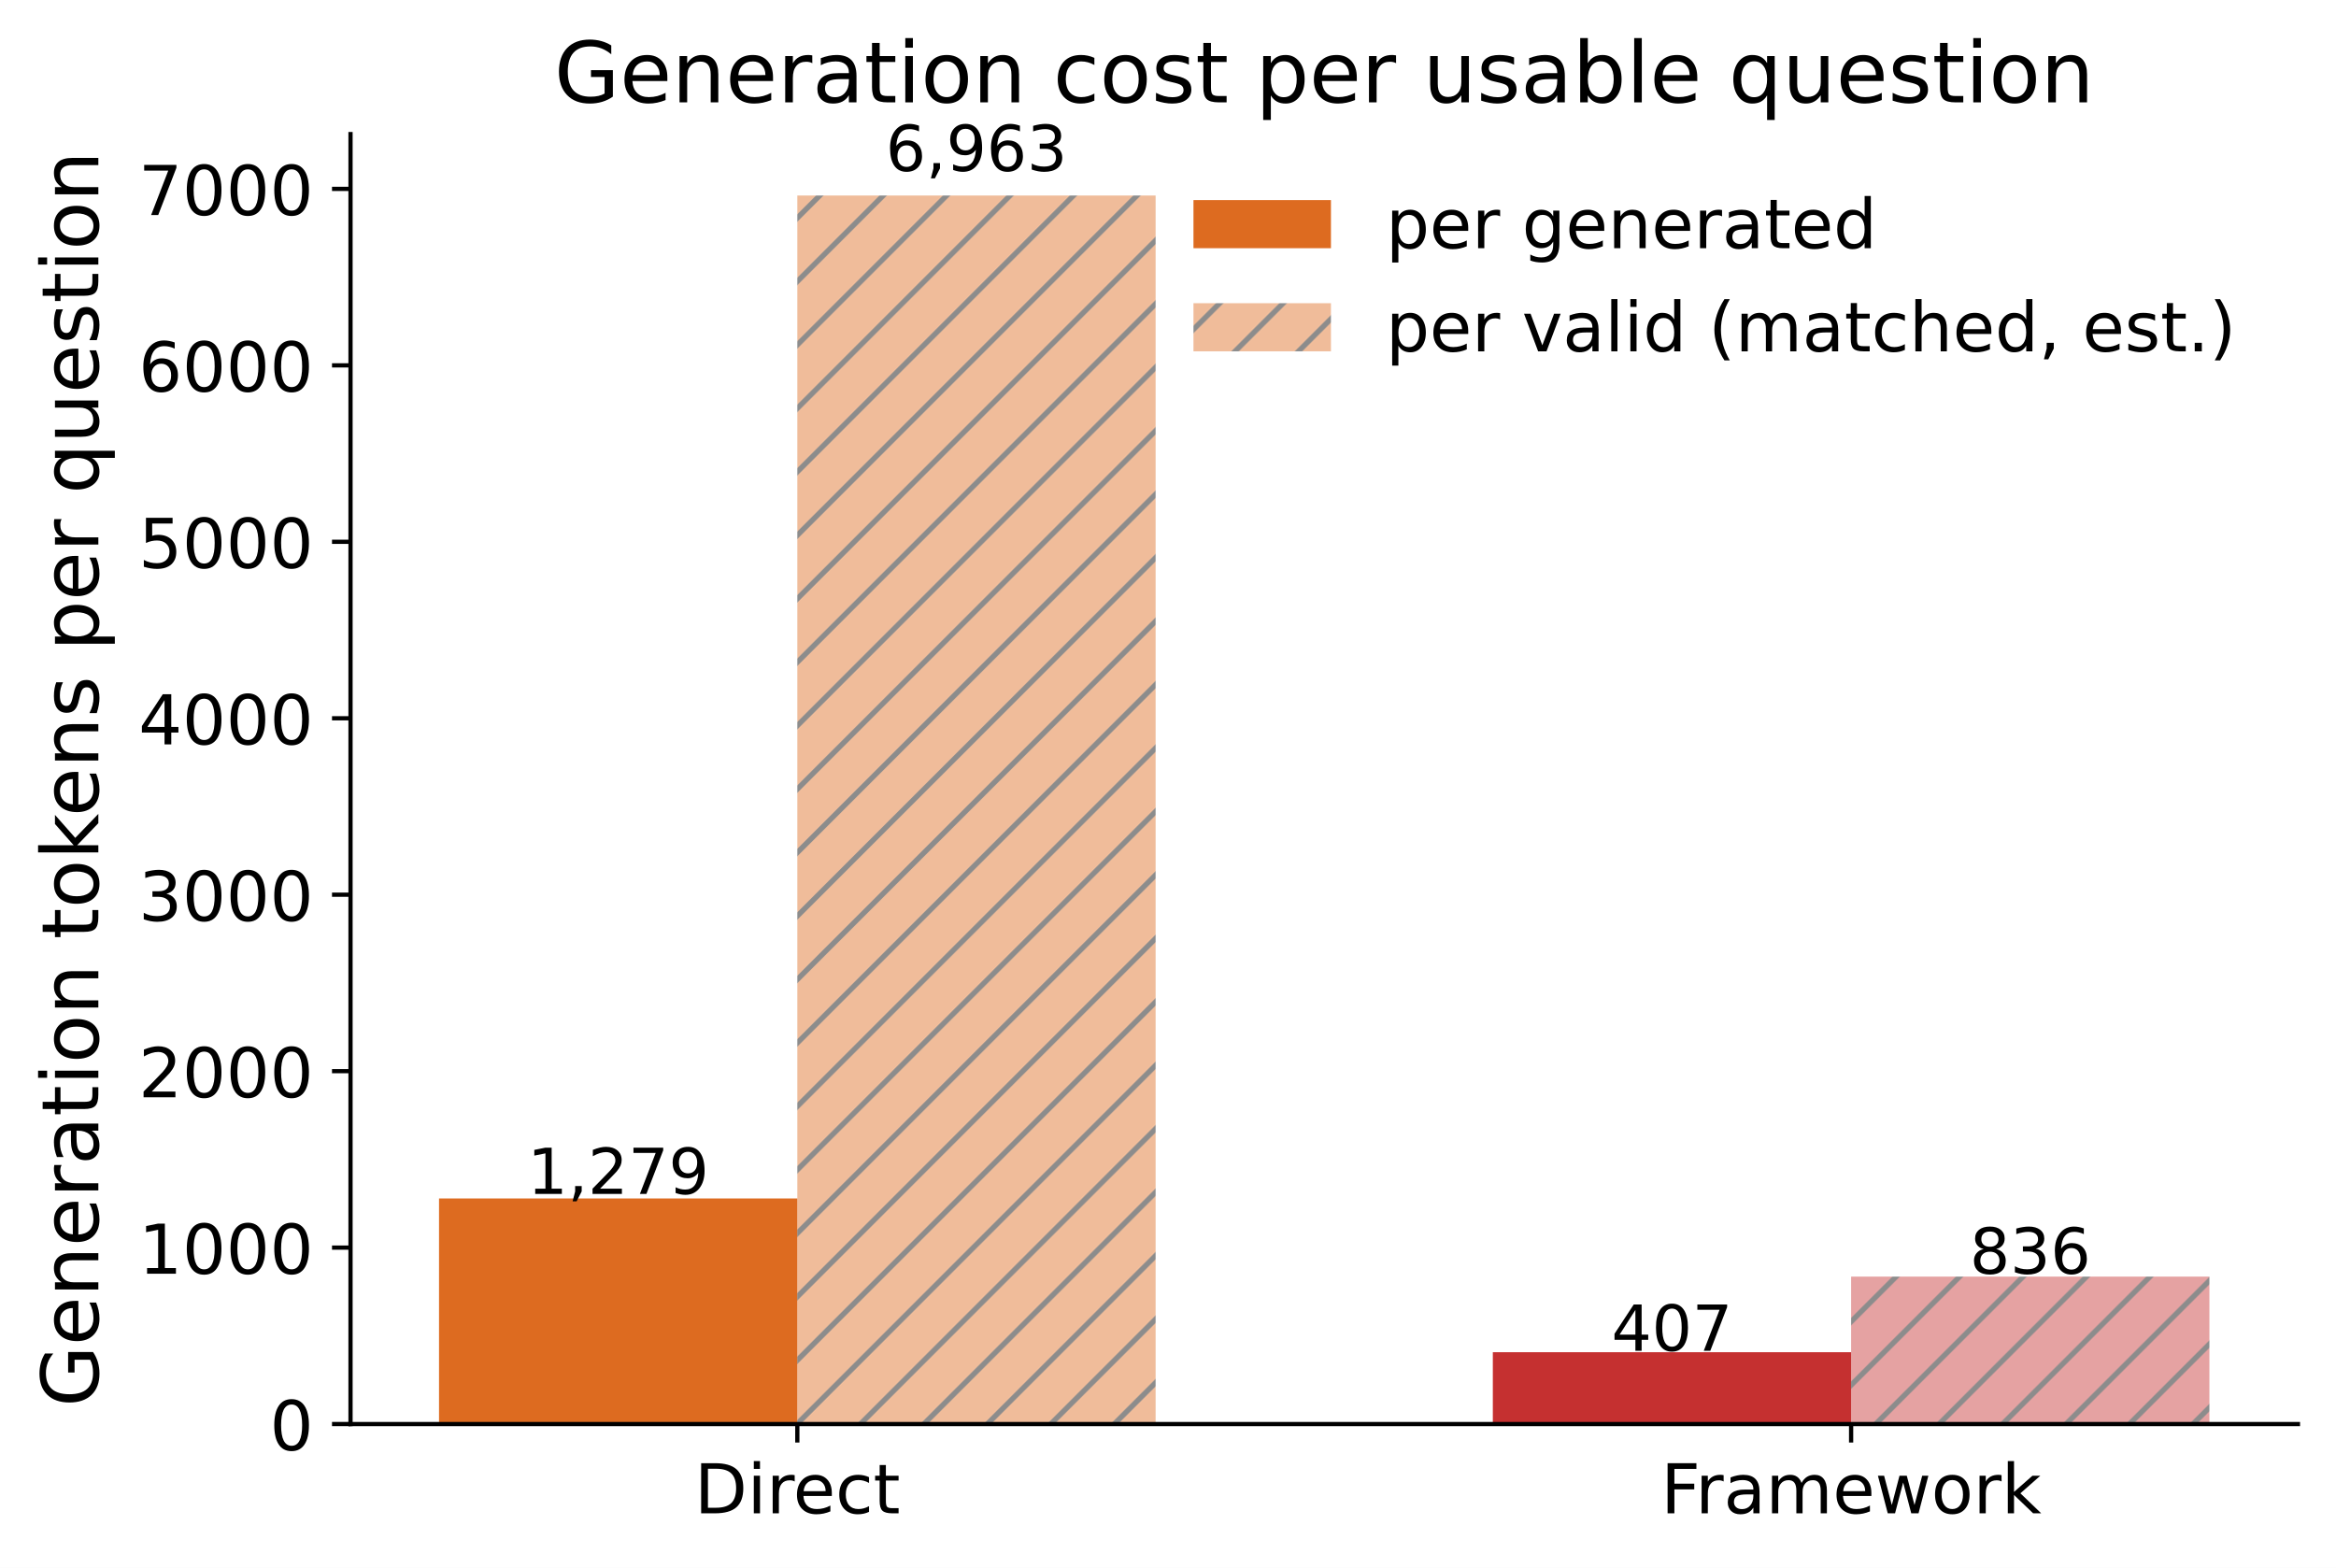
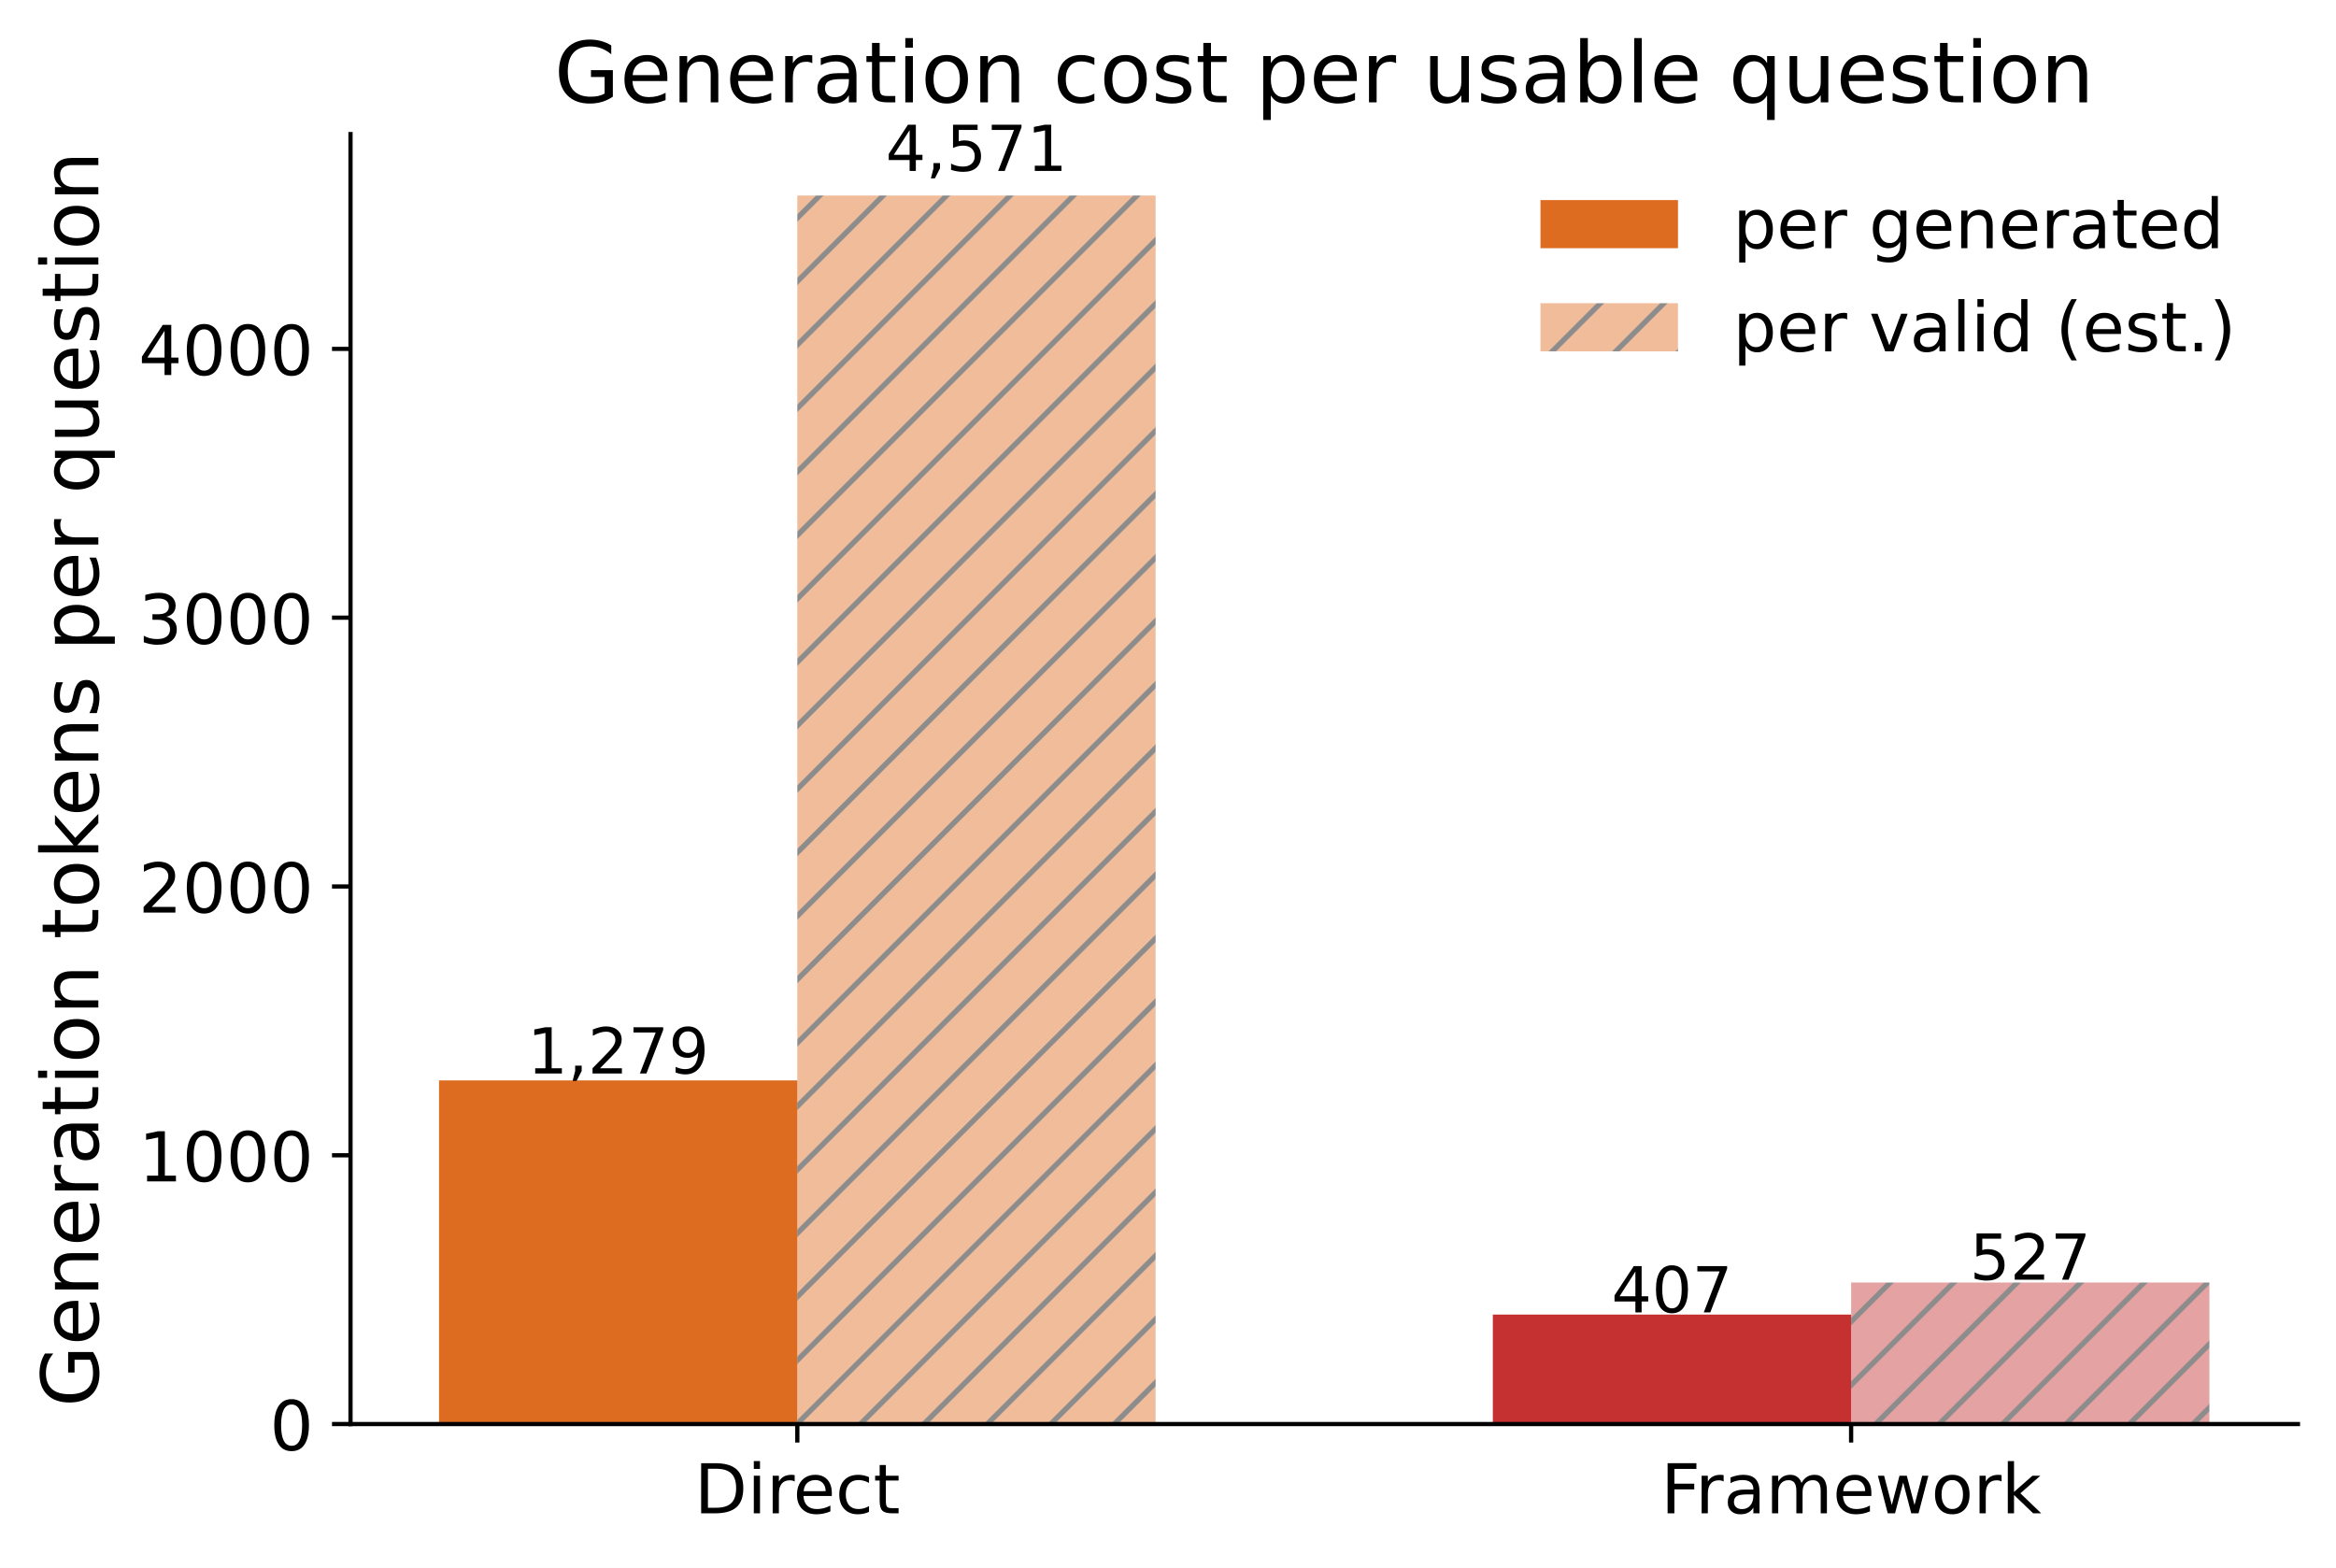
<svg xmlns="http://www.w3.org/2000/svg" xmlns:xlink="http://www.w3.org/1999/xlink" width="441.766pt" height="296.495pt" viewBox="0 0 441.766 296.495" version="1.1">
  <defs>
    <style type="text/css">*{stroke-linejoin: round; stroke-linecap: butt}</style>
  </defs>
  <g id="figure_1">
    <g id="patch_1">
      <path d="M 0 296.495  L 441.766 296.495  L 441.766 0  L 0 0  z " style="fill: #ffffff" />
    </g>
    <g id="axes_1">
      <g id="patch_2">
        <path d="M 66.286 269.293  L 434.566 269.293  L 434.566 25.358  L 66.286 25.358  z " style="fill: #ffffff" />
      </g>
      <g id="patch_3">
-         <path d="M 83.026 269.293  L 150.783 269.293  L 150.783 226.629  L 83.026 226.629  z " clip-path="url(#p434c32484c)" style="fill: #dd6b20" />
+         <path d="M 83.026 269.293  L 150.783 269.293  L 150.783 204.302  L 83.026 204.302  z " clip-path="url(#p6a1f6c76fd)" style="fill: #dd6b20" />
      </g>
      <g id="patch_4">
-         <path d="M 150.783 269.293  L 218.54 269.293  L 218.54 36.974  L 150.783 36.974  z " clip-path="url(#p434c32484c)" style="fill: url(#hf1a00076bc); opacity: 0.45" />
+         <path d="M 150.783 269.293  L 218.54 269.293  L 218.54 36.974  L 150.783 36.974  z " clip-path="url(#p6a1f6c76fd)" style="fill: url(#h94c6f8ae5e); opacity: 0.45" />
      </g>
      <g id="patch_5">
-         <path d="M 282.312 269.293  L 350.069 269.293  L 350.069 255.701  L 282.312 255.701  z " clip-path="url(#p434c32484c)" style="fill: #c53030" />
+         <path d="M 282.312 269.293  L 350.069 269.293  L 350.069 248.588  L 282.312 248.588  z " clip-path="url(#p6a1f6c76fd)" style="fill: #c53030" />
      </g>
      <g id="patch_6">
-         <path d="M 350.069 269.293  L 417.826 269.293  L 417.826 241.411  L 350.069 241.411  z " clip-path="url(#p434c32484c)" style="fill: url(#h80ba02918c); opacity: 0.45" />
+         <path d="M 350.069 269.293  L 417.826 269.293  L 417.826 242.529  L 350.069 242.529  z " clip-path="url(#p6a1f6c76fd)" style="fill: url(#hdc4b18d112); opacity: 0.45" />
      </g>
      <g id="matplotlib.axis_1">
        <g id="xtick_1">
          <g id="line2d_1">
            <defs>
-               <path id="mebb1ca154a" d="M 0 0  L 0 3.5  " style="stroke: #000000; stroke-width: 0.8" />
-             </defs>
-             <g>
-               <use xlink:href="#mebb1ca154a" x="150.783" y="269.293" style="stroke: #000000; stroke-width: 0.8" />
+               <path id="m4ddd1a33d3" d="M 0 0  L 0 3.5  " style="stroke: #000000; stroke-width: 0.8" />
+             </defs>
+             <g>
+               <use xlink:href="#m4ddd1a33d3" x="150.783" y="269.293" style="stroke: #000000; stroke-width: 0.8" />
            </g>
          </g>
          <g id="text_1">
            <g transform="translate(131.3219 286.1715) scale(0.13 -0.13)">
              <defs>
                <path id="DejaVuSans-27" d="M 1259 4147  L 1259 519  L 2022 519  Q 2988 519 3436 956  Q 3884 1394 3884 2338  Q 3884 3275 3436 3711  Q 2988 4147 2022 4147  L 1259 4147  z M 628 4666  L 1925 4666  Q 3281 4666 3915 4102  Q 4550 3538 4550 2338  Q 4550 1131 3912 565  Q 3275 0 1925 0  L 628 0  L 628 4666  z " transform="scale(0.015625)" />
                <path id="DejaVuSans-4c" d="M 603 3500  L 1178 3500  L 1178 0  L 603 0  L 603 3500  z M 603 4863  L 1178 4863  L 1178 4134  L 603 4134  L 603 4863  z " transform="scale(0.015625)" />
                <path id="DejaVuSans-55" d="M 2631 2963  Q 2534 3019 2420 3045  Q 2306 3072 2169 3072  Q 1681 3072 1420 2755  Q 1159 2438 1159 1844  L 1159 0  L 581 0  L 581 3500  L 1159 3500  L 1159 2956  Q 1341 3275 1631 3429  Q 1922 3584 2338 3584  Q 2397 3584 2469 3576  Q 2541 3569 2628 3553  L 2631 2963  z " transform="scale(0.015625)" />
                <path id="DejaVuSans-48" d="M 3597 1894  L 3597 1613  L 953 1613  Q 991 1019 1311 708  Q 1631 397 2203 397  Q 2534 397 2845 478  Q 3156 559 3463 722  L 3463 178  Q 3153 47 2828 -22  Q 2503 -91 2169 -91  Q 1331 -91 842 396  Q 353 884 353 1716  Q 353 2575 817 3079  Q 1281 3584 2069 3584  Q 2775 3584 3186 3129  Q 3597 2675 3597 1894  z M 3022 2063  Q 3016 2534 2758 2815  Q 2500 3097 2075 3097  Q 1594 3097 1305 2825  Q 1016 2553 972 2059  L 3022 2063  z " transform="scale(0.015625)" />
                <path id="DejaVuSans-46" d="M 3122 3366  L 3122 2828  Q 2878 2963 2633 3030  Q 2388 3097 2138 3097  Q 1578 3097 1268 2742  Q 959 2388 959 1747  Q 959 1106 1268 751  Q 1578 397 2138 397  Q 2388 397 2633 464  Q 2878 531 3122 666  L 3122 134  Q 2881 22 2623 -34  Q 2366 -91 2075 -91  Q 1284 -91 818 406  Q 353 903 353 1747  Q 353 2603 823 3093  Q 1294 3584 2113 3584  Q 2378 3584 2631 3529  Q 2884 3475 3122 3366  z " transform="scale(0.015625)" />
                <path id="DejaVuSans-57" d="M 1172 4494  L 1172 3500  L 2356 3500  L 2356 3053  L 1172 3053  L 1172 1153  Q 1172 725 1289 603  Q 1406 481 1766 481  L 2356 481  L 2356 0  L 1766 0  Q 1100 0 847 248  Q 594 497 594 1153  L 594 3053  L 172 3053  L 172 3500  L 594 3500  L 594 4494  L 1172 4494  z " transform="scale(0.015625)" />
              </defs>
              <use xlink:href="#DejaVuSans-27" />
              <use xlink:href="#DejaVuSans-4c" transform="translate(77 0)" />
              <use xlink:href="#DejaVuSans-55" transform="translate(104.7812 0)" />
              <use xlink:href="#DejaVuSans-48" transform="translate(143.6875 0)" />
              <use xlink:href="#DejaVuSans-46" transform="translate(205.2188 0)" />
              <use xlink:href="#DejaVuSans-57" transform="translate(260.2031 0)" />
            </g>
          </g>
        </g>
        <g id="xtick_2">
          <g id="line2d_2">
            <g>
-               <use xlink:href="#mebb1ca154a" x="350.069" y="269.293" style="stroke: #000000; stroke-width: 0.8" />
+               <use xlink:href="#m4ddd1a33d3" x="350.069" y="269.293" style="stroke: #000000; stroke-width: 0.8" />
            </g>
          </g>
          <g id="text_2">
            <g transform="translate(314.0885 286.1715) scale(0.13 -0.13)">
              <defs>
                <path id="DejaVuSans-29" d="M 628 4666  L 3309 4666  L 3309 4134  L 1259 4134  L 1259 2759  L 3109 2759  L 3109 2228  L 1259 2228  L 1259 0  L 628 0  L 628 4666  z " transform="scale(0.015625)" />
                <path id="DejaVuSans-44" d="M 2194 1759  Q 1497 1759 1228 1600  Q 959 1441 959 1056  Q 959 750 1161 570  Q 1363 391 1709 391  Q 2188 391 2477 730  Q 2766 1069 2766 1631  L 2766 1759  L 2194 1759  z M 3341 1997  L 3341 0  L 2766 0  L 2766 531  Q 2569 213 2275 61  Q 1981 -91 1556 -91  Q 1019 -91 701 211  Q 384 513 384 1019  Q 384 1609 779 1909  Q 1175 2209 1959 2209  L 2766 2209  L 2766 2266  Q 2766 2663 2505 2880  Q 2244 3097 1772 3097  Q 1472 3097 1187 3025  Q 903 2953 641 2809  L 641 3341  Q 956 3463 1253 3523  Q 1550 3584 1831 3584  Q 2591 3584 2966 3190  Q 3341 2797 3341 1997  z " transform="scale(0.015625)" />
                <path id="DejaVuSans-50" d="M 3328 2828  Q 3544 3216 3844 3400  Q 4144 3584 4550 3584  Q 5097 3584 5394 3201  Q 5691 2819 5691 2113  L 5691 0  L 5113 0  L 5113 2094  Q 5113 2597 4934 2840  Q 4756 3084 4391 3084  Q 3944 3084 3684 2787  Q 3425 2491 3425 1978  L 3425 0  L 2847 0  L 2847 2094  Q 2847 2600 2669 2842  Q 2491 3084 2119 3084  Q 1678 3084 1418 2786  Q 1159 2488 1159 1978  L 1159 0  L 581 0  L 581 3500  L 1159 3500  L 1159 2956  Q 1356 3278 1631 3431  Q 1906 3584 2284 3584  Q 2666 3584 2933 3390  Q 3200 3197 3328 2828  z " transform="scale(0.015625)" />
                <path id="DejaVuSans-5a" d="M 269 3500  L 844 3500  L 1563 769  L 2278 3500  L 2956 3500  L 3675 769  L 4391 3500  L 4966 3500  L 4050 0  L 3372 0  L 2619 2869  L 1863 0  L 1184 0  L 269 3500  z " transform="scale(0.015625)" />
                <path id="DejaVuSans-52" d="M 1959 3097  Q 1497 3097 1228 2736  Q 959 2375 959 1747  Q 959 1119 1226 758  Q 1494 397 1959 397  Q 2419 397 2687 759  Q 2956 1122 2956 1747  Q 2956 2369 2687 2733  Q 2419 3097 1959 3097  z M 1959 3584  Q 2709 3584 3137 3096  Q 3566 2609 3566 1747  Q 3566 888 3137 398  Q 2709 -91 1959 -91  Q 1206 -91 779 398  Q 353 888 353 1747  Q 353 2609 779 3096  Q 1206 3584 1959 3584  z " transform="scale(0.015625)" />
                <path id="DejaVuSans-4e" d="M 581 4863  L 1159 4863  L 1159 1991  L 2875 3500  L 3609 3500  L 1753 1863  L 3688 0  L 2938 0  L 1159 1709  L 1159 0  L 581 0  L 581 4863  z " transform="scale(0.015625)" />
              </defs>
              <use xlink:href="#DejaVuSans-29" />
              <use xlink:href="#DejaVuSans-55" transform="translate(50.23438 0)" />
              <use xlink:href="#DejaVuSans-44" transform="translate(91.34375 0)" />
              <use xlink:href="#DejaVuSans-50" transform="translate(152.625 0)" />
              <use xlink:href="#DejaVuSans-48" transform="translate(250.0312 0)" />
              <use xlink:href="#DejaVuSans-5a" transform="translate(311.5625 0)" />
              <use xlink:href="#DejaVuSans-52" transform="translate(393.3438 0)" />
              <use xlink:href="#DejaVuSans-55" transform="translate(454.5312 0)" />
              <use xlink:href="#DejaVuSans-4e" transform="translate(495.6406 0)" />
            </g>
          </g>
        </g>
      </g>
      <g id="matplotlib.axis_2">
        <g id="ytick_1">
          <g id="line2d_3">
            <defs>
-               <path id="mf2423c61c3" d="M 0 0  L -3.5 0  " style="stroke: #000000; stroke-width: 0.8" />
-             </defs>
-             <g>
-               <use xlink:href="#mf2423c61c3" x="66.286" y="269.293" style="stroke: #000000; stroke-width: 0.8" />
+               <path id="meba4655369" d="M 0 0  L -3.5 0  " style="stroke: #000000; stroke-width: 0.8" />
+             </defs>
+             <g>
+               <use xlink:href="#meba4655369" x="66.286" y="269.293" style="stroke: #000000; stroke-width: 0.8" />
            </g>
          </g>
          <g id="text_3">
            <g transform="translate(51.01492 274.232) scale(0.13 -0.13)">
              <defs>
                <path id="DejaVuSans-13" d="M 2034 4250  Q 1547 4250 1301 3770  Q 1056 3291 1056 2328  Q 1056 1369 1301 889  Q 1547 409 2034 409  Q 2525 409 2770 889  Q 3016 1369 3016 2328  Q 3016 3291 2770 3770  Q 2525 4250 2034 4250  z M 2034 4750  Q 2819 4750 3233 4129  Q 3647 3509 3647 2328  Q 3647 1150 3233 529  Q 2819 -91 2034 -91  Q 1250 -91 836 529  Q 422 1150 422 2328  Q 422 3509 836 4129  Q 1250 4750 2034 4750  z " transform="scale(0.015625)" />
              </defs>
              <use xlink:href="#DejaVuSans-13" />
            </g>
          </g>
        </g>
        <g id="ytick_2">
          <g id="line2d_4">
            <g>
-               <use xlink:href="#mf2423c61c3" x="66.286" y="235.926" style="stroke: #000000; stroke-width: 0.8" />
+               <use xlink:href="#meba4655369" x="66.286" y="218.464" style="stroke: #000000; stroke-width: 0.8" />
            </g>
          </g>
          <g id="text_4">
-             <g transform="translate(26.20117 240.8648) scale(0.13 -0.13)">
+             <g transform="translate(26.20117 223.4029) scale(0.13 -0.13)">
              <defs>
                <path id="DejaVuSans-14" d="M 794 531  L 1825 531  L 1825 4091  L 703 3866  L 703 4441  L 1819 4666  L 2450 4666  L 2450 531  L 3481 531  L 3481 0  L 794 0  L 794 531  z " transform="scale(0.015625)" />
              </defs>
              <use xlink:href="#DejaVuSans-14" />
              <use xlink:href="#DejaVuSans-13" transform="translate(63.625 0)" />
              <use xlink:href="#DejaVuSans-13" transform="translate(127.25 0)" />
              <use xlink:href="#DejaVuSans-13" transform="translate(190.875 0)" />
            </g>
          </g>
        </g>
        <g id="ytick_3">
          <g id="line2d_5">
            <g>
-               <use xlink:href="#mf2423c61c3" x="66.286" y="202.559" style="stroke: #000000; stroke-width: 0.8" />
+               <use xlink:href="#meba4655369" x="66.286" y="167.635" style="stroke: #000000; stroke-width: 0.8" />
            </g>
          </g>
          <g id="text_5">
-             <g transform="translate(26.20117 207.4976) scale(0.13 -0.13)">
+             <g transform="translate(26.20117 172.5737) scale(0.13 -0.13)">
              <defs>
                <path id="DejaVuSans-15" d="M 1228 531  L 3431 531  L 3431 0  L 469 0  L 469 531  Q 828 903 1448 1529  Q 2069 2156 2228 2338  Q 2531 2678 2651 2914  Q 2772 3150 2772 3378  Q 2772 3750 2511 3984  Q 2250 4219 1831 4219  Q 1534 4219 1204 4116  Q 875 4013 500 3803  L 500 4441  Q 881 4594 1212 4672  Q 1544 4750 1819 4750  Q 2544 4750 2975 4387  Q 3406 4025 3406 3419  Q 3406 3131 3298 2873  Q 3191 2616 2906 2266  Q 2828 2175 2409 1742  Q 1991 1309 1228 531  z " transform="scale(0.015625)" />
              </defs>
              <use xlink:href="#DejaVuSans-15" />
              <use xlink:href="#DejaVuSans-13" transform="translate(63.625 0)" />
              <use xlink:href="#DejaVuSans-13" transform="translate(127.25 0)" />
              <use xlink:href="#DejaVuSans-13" transform="translate(190.875 0)" />
            </g>
          </g>
        </g>
        <g id="ytick_4">
          <g id="line2d_6">
            <g>
-               <use xlink:href="#mf2423c61c3" x="66.286" y="169.192" style="stroke: #000000; stroke-width: 0.8" />
+               <use xlink:href="#meba4655369" x="66.286" y="116.806" style="stroke: #000000; stroke-width: 0.8" />
            </g>
          </g>
          <g id="text_6">
-             <g transform="translate(26.20117 174.1303) scale(0.13 -0.13)">
+             <g transform="translate(26.20117 121.7446) scale(0.13 -0.13)">
              <defs>
                <path id="DejaVuSans-16" d="M 2597 2516  Q 3050 2419 3304 2112  Q 3559 1806 3559 1356  Q 3559 666 3084 287  Q 2609 -91 1734 -91  Q 1441 -91 1130 -33  Q 819 25 488 141  L 488 750  Q 750 597 1062 519  Q 1375 441 1716 441  Q 2309 441 2620 675  Q 2931 909 2931 1356  Q 2931 1769 2642 2001  Q 2353 2234 1838 2234  L 1294 2234  L 1294 2753  L 1863 2753  Q 2328 2753 2575 2939  Q 2822 3125 2822 3475  Q 2822 3834 2567 4026  Q 2313 4219 1838 4219  Q 1578 4219 1281 4162  Q 984 4106 628 3988  L 628 4550  Q 988 4650 1302 4700  Q 1616 4750 1894 4750  Q 2613 4750 3031 4423  Q 3450 4097 3450 3541  Q 3450 3153 3228 2886  Q 3006 2619 2597 2516  z " transform="scale(0.015625)" />
              </defs>
              <use xlink:href="#DejaVuSans-16" />
              <use xlink:href="#DejaVuSans-13" transform="translate(63.625 0)" />
              <use xlink:href="#DejaVuSans-13" transform="translate(127.25 0)" />
              <use xlink:href="#DejaVuSans-13" transform="translate(190.875 0)" />
            </g>
          </g>
        </g>
        <g id="ytick_5">
          <g id="line2d_7">
            <g>
-               <use xlink:href="#mf2423c61c3" x="66.286" y="135.825" style="stroke: #000000; stroke-width: 0.8" />
+               <use xlink:href="#meba4655369" x="66.286" y="65.977" style="stroke: #000000; stroke-width: 0.8" />
            </g>
          </g>
          <g id="text_7">
-             <g transform="translate(26.20117 140.7631) scale(0.13 -0.13)">
+             <g transform="translate(26.20117 70.9155) scale(0.13 -0.13)">
              <defs>
                <path id="DejaVuSans-17" d="M 2419 4116  L 825 1625  L 2419 1625  L 2419 4116  z M 2253 4666  L 3047 4666  L 3047 1625  L 3713 1625  L 3713 1100  L 3047 1100  L 3047 0  L 2419 0  L 2419 1100  L 313 1100  L 313 1709  L 2253 4666  z " transform="scale(0.015625)" />
              </defs>
              <use xlink:href="#DejaVuSans-17" />
              <use xlink:href="#DejaVuSans-13" transform="translate(63.625 0)" />
              <use xlink:href="#DejaVuSans-13" transform="translate(127.25 0)" />
              <use xlink:href="#DejaVuSans-13" transform="translate(190.875 0)" />
            </g>
          </g>
        </g>
-         <g id="ytick_6">
-           <g id="line2d_8">
-             <g>
-               <use xlink:href="#mf2423c61c3" x="66.286" y="102.457" style="stroke: #000000; stroke-width: 0.8" />
-             </g>
-           </g>
-           <g id="text_8">
-             <g transform="translate(26.20117 107.3959) scale(0.13 -0.13)">
-               <defs>
-                 <path id="DejaVuSans-18" d="M 691 4666  L 3169 4666  L 3169 4134  L 1269 4134  L 1269 2991  Q 1406 3038 1543 3061  Q 1681 3084 1819 3084  Q 2600 3084 3056 2656  Q 3513 2228 3513 1497  Q 3513 744 3044 326  Q 2575 -91 1722 -91  Q 1428 -91 1123 -41  Q 819 9 494 109  L 494 744  Q 775 591 1075 516  Q 1375 441 1709 441  Q 2250 441 2565 725  Q 2881 1009 2881 1497  Q 2881 1984 2565 2268  Q 2250 2553 1709 2553  Q 1456 2553 1204 2497  Q 953 2441 691 2322  L 691 4666  z " transform="scale(0.015625)" />
-               </defs>
-               <use xlink:href="#DejaVuSans-18" />
-               <use xlink:href="#DejaVuSans-13" transform="translate(63.625 0)" />
-               <use xlink:href="#DejaVuSans-13" transform="translate(127.25 0)" />
-               <use xlink:href="#DejaVuSans-13" transform="translate(190.875 0)" />
-             </g>
-           </g>
-         </g>
-         <g id="ytick_7">
-           <g id="line2d_9">
-             <g>
-               <use xlink:href="#mf2423c61c3" x="66.286" y="69.09" style="stroke: #000000; stroke-width: 0.8" />
-             </g>
-           </g>
-           <g id="text_9">
-             <g transform="translate(26.20117 74.02871) scale(0.13 -0.13)">
-               <defs>
-                 <path id="DejaVuSans-19" d="M 2113 2584  Q 1688 2584 1439 2293  Q 1191 2003 1191 1497  Q 1191 994 1439 701  Q 1688 409 2113 409  Q 2538 409 2786 701  Q 3034 994 3034 1497  Q 3034 2003 2786 2293  Q 2538 2584 2113 2584  z M 3366 4563  L 3366 3988  Q 3128 4100 2886 4159  Q 2644 4219 2406 4219  Q 1781 4219 1451 3797  Q 1122 3375 1075 2522  Q 1259 2794 1537 2939  Q 1816 3084 2150 3084  Q 2853 3084 3261 2657  Q 3669 2231 3669 1497  Q 3669 778 3244 343  Q 2819 -91 2113 -91  Q 1303 -91 875 529  Q 447 1150 447 2328  Q 447 3434 972 4092  Q 1497 4750 2381 4750  Q 2619 4750 2861 4703  Q 3103 4656 3366 4563  z " transform="scale(0.015625)" />
-               </defs>
-               <use xlink:href="#DejaVuSans-19" />
-               <use xlink:href="#DejaVuSans-13" transform="translate(63.625 0)" />
-               <use xlink:href="#DejaVuSans-13" transform="translate(127.25 0)" />
-               <use xlink:href="#DejaVuSans-13" transform="translate(190.875 0)" />
-             </g>
-           </g>
-         </g>
-         <g id="ytick_8">
-           <g id="line2d_10">
-             <g>
-               <use xlink:href="#mf2423c61c3" x="66.286" y="35.723" style="stroke: #000000; stroke-width: 0.8" />
-             </g>
-           </g>
-           <g id="text_10">
-             <g transform="translate(26.20117 40.6615) scale(0.13 -0.13)">
-               <defs>
-                 <path id="DejaVuSans-1a" d="M 525 4666  L 3525 4666  L 3525 4397  L 1831 0  L 1172 0  L 2766 4134  L 525 4134  L 525 4666  z " transform="scale(0.015625)" />
-               </defs>
-               <use xlink:href="#DejaVuSans-1a" />
-               <use xlink:href="#DejaVuSans-13" transform="translate(63.625 0)" />
-               <use xlink:href="#DejaVuSans-13" transform="translate(127.25 0)" />
-               <use xlink:href="#DejaVuSans-13" transform="translate(190.875 0)" />
-             </g>
-           </g>
-         </g>
-         <g id="text_11">
+         <g id="text_8">
          <g transform="translate(18.59766 266.0575) rotate(-90) scale(0.15 -0.15)">
            <defs>
              <path id="DejaVuSans-2a" d="M 3809 666  L 3809 1919  L 2778 1919  L 2778 2438  L 4434 2438  L 4434 434  Q 4069 175 3628 42  Q 3188 -91 2688 -91  Q 1594 -91 976 548  Q 359 1188 359 2328  Q 359 3472 976 4111  Q 1594 4750 2688 4750  Q 3144 4750 3555 4637  Q 3966 4525 4313 4306  L 4313 3634  Q 3963 3931 3569 4081  Q 3175 4231 2741 4231  Q 1884 4231 1454 3753  Q 1025 3275 1025 2328  Q 1025 1384 1454 906  Q 1884 428 2741 428  Q 3075 428 3337 486  Q 3600 544 3809 666  z " transform="scale(0.015625)" />
              <path id="DejaVuSans-51" d="M 3513 2113  L 3513 0  L 2938 0  L 2938 2094  Q 2938 2591 2744 2837  Q 2550 3084 2163 3084  Q 1697 3084 1428 2787  Q 1159 2491 1159 1978  L 1159 0  L 581 0  L 581 3500  L 1159 3500  L 1159 2956  Q 1366 3272 1645 3428  Q 1925 3584 2291 3584  Q 2894 3584 3203 3211  Q 3513 2838 3513 2113  z " transform="scale(0.015625)" />
              <path id="DejaVuSans-3" transform="scale(0.015625)" />
              <path id="DejaVuSans-56" d="M 2834 3397  L 2834 2853  Q 2591 2978 2328 3040  Q 2066 3103 1784 3103  Q 1356 3103 1142 2972  Q 928 2841 928 2578  Q 928 2378 1081 2264  Q 1234 2150 1697 2047  L 1894 2003  Q 2506 1872 2764 1633  Q 3022 1394 3022 966  Q 3022 478 2636 193  Q 2250 -91 1575 -91  Q 1294 -91 989 -36  Q 684 19 347 128  L 347 722  Q 666 556 975 473  Q 1284 391 1588 391  Q 1994 391 2212 530  Q 2431 669 2431 922  Q 2431 1156 2273 1281  Q 2116 1406 1581 1522  L 1381 1569  Q 847 1681 609 1914  Q 372 2147 372 2553  Q 372 3047 722 3315  Q 1072 3584 1716 3584  Q 2034 3584 2315 3537  Q 2597 3491 2834 3397  z " transform="scale(0.015625)" />
              <path id="DejaVuSans-53" d="M 1159 525  L 1159 -1331  L 581 -1331  L 581 3500  L 1159 3500  L 1159 2969  Q 1341 3281 1617 3432  Q 1894 3584 2278 3584  Q 2916 3584 3314 3078  Q 3713 2572 3713 1747  Q 3713 922 3314 415  Q 2916 -91 2278 -91  Q 1894 -91 1617 61  Q 1341 213 1159 525  z M 3116 1747  Q 3116 2381 2855 2742  Q 2594 3103 2138 3103  Q 1681 3103 1420 2742  Q 1159 2381 1159 1747  Q 1159 1113 1420 752  Q 1681 391 2138 391  Q 2594 391 2855 752  Q 3116 1113 3116 1747  z " transform="scale(0.015625)" />
              <path id="DejaVuSans-54" d="M 947 1747  Q 947 1113 1208 752  Q 1469 391 1925 391  Q 2381 391 2643 752  Q 2906 1113 2906 1747  Q 2906 2381 2643 2742  Q 2381 3103 1925 3103  Q 1469 3103 1208 2742  Q 947 2381 947 1747  z M 2906 525  Q 2725 213 2448 61  Q 2172 -91 1784 -91  Q 1150 -91 751 415  Q 353 922 353 1747  Q 353 2572 751 3078  Q 1150 3584 1784 3584  Q 2172 3584 2448 3432  Q 2725 3281 2906 2969  L 2906 3500  L 3481 3500  L 3481 -1331  L 2906 -1331  L 2906 525  z " transform="scale(0.015625)" />
              <path id="DejaVuSans-58" d="M 544 1381  L 544 3500  L 1119 3500  L 1119 1403  Q 1119 906 1312 657  Q 1506 409 1894 409  Q 2359 409 2629 706  Q 2900 1003 2900 1516  L 2900 3500  L 3475 3500  L 3475 0  L 2900 0  L 2900 538  Q 2691 219 2414 64  Q 2138 -91 1772 -91  Q 1169 -91 856 284  Q 544 659 544 1381  z M 1991 3584  L 1991 3584  z " transform="scale(0.015625)" />
            </defs>
            <use xlink:href="#DejaVuSans-2a" />
            <use xlink:href="#DejaVuSans-48" transform="translate(77.48438 0)" />
            <use xlink:href="#DejaVuSans-51" transform="translate(139.0156 0)" />
            <use xlink:href="#DejaVuSans-48" transform="translate(202.3906 0)" />
            <use xlink:href="#DejaVuSans-55" transform="translate(263.9219 0)" />
            <use xlink:href="#DejaVuSans-44" transform="translate(305.0312 0)" />
            <use xlink:href="#DejaVuSans-57" transform="translate(366.3125 0)" />
            <use xlink:href="#DejaVuSans-4c" transform="translate(405.5156 0)" />
            <use xlink:href="#DejaVuSans-52" transform="translate(433.2969 0)" />
            <use xlink:href="#DejaVuSans-51" transform="translate(494.4844 0)" />
            <use xlink:href="#DejaVuSans-3" transform="translate(557.8594 0)" />
            <use xlink:href="#DejaVuSans-57" transform="translate(589.6406 0)" />
            <use xlink:href="#DejaVuSans-52" transform="translate(628.8438 0)" />
            <use xlink:href="#DejaVuSans-4e" transform="translate(690.0312 0)" />
            <use xlink:href="#DejaVuSans-48" transform="translate(744.375 0)" />
            <use xlink:href="#DejaVuSans-51" transform="translate(805.9062 0)" />
            <use xlink:href="#DejaVuSans-56" transform="translate(869.2812 0)" />
            <use xlink:href="#DejaVuSans-3" transform="translate(921.375 0)" />
            <use xlink:href="#DejaVuSans-53" transform="translate(953.1562 0)" />
            <use xlink:href="#DejaVuSans-48" transform="translate(1016.641 0)" />
            <use xlink:href="#DejaVuSans-55" transform="translate(1078.172 0)" />
            <use xlink:href="#DejaVuSans-3" transform="translate(1119.281 0)" />
            <use xlink:href="#DejaVuSans-54" transform="translate(1151.062 0)" />
            <use xlink:href="#DejaVuSans-58" transform="translate(1214.547 0)" />
            <use xlink:href="#DejaVuSans-48" transform="translate(1277.922 0)" />
            <use xlink:href="#DejaVuSans-56" transform="translate(1339.453 0)" />
            <use xlink:href="#DejaVuSans-57" transform="translate(1391.547 0)" />
            <use xlink:href="#DejaVuSans-4c" transform="translate(1430.75 0)" />
            <use xlink:href="#DejaVuSans-52" transform="translate(1458.531 0)" />
            <use xlink:href="#DejaVuSans-51" transform="translate(1519.719 0)" />
          </g>
        </g>
      </g>
      <g id="patch_7">
        <path d="M 66.286 269.293  L 66.286 25.358  " style="fill: none; stroke: #000000; stroke-width: 0.8; stroke-linejoin: miter; stroke-linecap: square" />
      </g>
      <g id="patch_8">
        <path d="M 66.286 269.293  L 434.566 269.293  " style="fill: none; stroke: #000000; stroke-width: 0.8; stroke-linejoin: miter; stroke-linecap: square" />
      </g>
-       <g id="text_12">
-         <g transform="translate(99.72787 225.7761) scale(0.12 -0.12)">
+       <g id="text_9">
+         <g transform="translate(99.72787 203.0023) scale(0.12 -0.12)">
          <defs>
            <path id="DejaVuSans-f" d="M 750 794  L 1409 794  L 1409 256  L 897 -744  L 494 -744  L 750 256  L 750 794  z " transform="scale(0.015625)" />
+             <path id="DejaVuSans-1a" d="M 525 4666  L 3525 4666  L 3525 4397  L 1831 0  L 1172 0  L 2766 4134  L 525 4134  L 525 4666  z " transform="scale(0.015625)" />
            <path id="DejaVuSans-1c" d="M 703 97  L 703 672  Q 941 559 1184 500  Q 1428 441 1663 441  Q 2288 441 2617 861  Q 2947 1281 2994 2138  Q 2813 1869 2534 1725  Q 2256 1581 1919 1581  Q 1219 1581 811 2004  Q 403 2428 403 3163  Q 403 3881 828 4315  Q 1253 4750 1959 4750  Q 2769 4750 3195 4129  Q 3622 3509 3622 2328  Q 3622 1225 3098 567  Q 2575 -91 1691 -91  Q 1453 -91 1209 -44  Q 966 3 703 97  z M 1959 2075  Q 2384 2075 2632 2365  Q 2881 2656 2881 3163  Q 2881 3666 2632 3958  Q 2384 4250 1959 4250  Q 1534 4250 1286 3958  Q 1038 3666 1038 3163  Q 1038 2656 1286 2365  Q 1534 2075 1959 2075  z " transform="scale(0.015625)" />
          </defs>
          <use xlink:href="#DejaVuSans-14" />
          <use xlink:href="#DejaVuSans-f" transform="translate(63.625 0)" />
          <use xlink:href="#DejaVuSans-15" transform="translate(95.40625 0)" />
          <use xlink:href="#DejaVuSans-1a" transform="translate(159.0312 0)" />
          <use xlink:href="#DejaVuSans-1c" transform="translate(222.6562 0)" />
        </g>
      </g>
-       <g id="text_13">
+       <g id="text_10">
        <g transform="translate(167.485 32.3271) scale(0.12 -0.12)">
-           <use xlink:href="#DejaVuSans-19" />
+           <defs>
+             <path id="DejaVuSans-18" d="M 691 4666  L 3169 4666  L 3169 4134  L 1269 4134  L 1269 2991  Q 1406 3038 1543 3061  Q 1681 3084 1819 3084  Q 2600 3084 3056 2656  Q 3513 2228 3513 1497  Q 3513 744 3044 326  Q 2575 -91 1722 -91  Q 1428 -91 1123 -41  Q 819 9 494 109  L 494 744  Q 775 591 1075 516  Q 1375 441 1709 441  Q 2250 441 2565 725  Q 2881 1009 2881 1497  Q 2881 1984 2565 2268  Q 2250 2553 1709 2553  Q 1456 2553 1204 2497  Q 953 2441 691 2322  L 691 4666  z " transform="scale(0.015625)" />
+           </defs>
+           <use xlink:href="#DejaVuSans-17" />
          <use xlink:href="#DejaVuSans-f" transform="translate(63.625 0)" />
-           <use xlink:href="#DejaVuSans-1c" transform="translate(95.40625 0)" />
-           <use xlink:href="#DejaVuSans-19" transform="translate(159.0312 0)" />
-           <use xlink:href="#DejaVuSans-16" transform="translate(222.6562 0)" />
-         </g>
-       </g>
-       <g id="text_14">
-         <g transform="translate(304.738 255.4294) scale(0.12 -0.12)">
+           <use xlink:href="#DejaVuSans-18" transform="translate(95.40625 0)" />
+           <use xlink:href="#DejaVuSans-1a" transform="translate(159.0312 0)" />
+           <use xlink:href="#DejaVuSans-14" transform="translate(222.6562 0)" />
+         </g>
+       </g>
+       <g id="text_11">
+         <g transform="translate(304.738 248.174) scale(0.12 -0.12)">
          <use xlink:href="#DejaVuSans-17" />
          <use xlink:href="#DejaVuSans-13" transform="translate(63.625 0)" />
          <use xlink:href="#DejaVuSans-1a" transform="translate(127.25 0)" />
        </g>
      </g>
-       <g id="text_15">
-         <g transform="translate(372.4951 240.8535) scale(0.12 -0.12)">
-           <defs>
-             <path id="DejaVuSans-1b" d="M 2034 2216  Q 1584 2216 1326 1975  Q 1069 1734 1069 1313  Q 1069 891 1326 650  Q 1584 409 2034 409  Q 2484 409 2743 651  Q 3003 894 3003 1313  Q 3003 1734 2745 1975  Q 2488 2216 2034 2216  z M 1403 2484  Q 997 2584 770 2862  Q 544 3141 544 3541  Q 544 4100 942 4425  Q 1341 4750 2034 4750  Q 2731 4750 3128 4425  Q 3525 4100 3525 3541  Q 3525 3141 3298 2862  Q 3072 2584 2669 2484  Q 3125 2378 3379 2068  Q 3634 1759 3634 1313  Q 3634 634 3220 271  Q 2806 -91 2034 -91  Q 1263 -91 848 271  Q 434 634 434 1313  Q 434 1759 690 2068  Q 947 2378 1403 2484  z M 1172 3481  Q 1172 3119 1398 2916  Q 1625 2713 2034 2713  Q 2441 2713 2670 2916  Q 2900 3119 2900 3481  Q 2900 3844 2670 4047  Q 2441 4250 2034 4250  Q 1625 4250 1398 4047  Q 1172 3844 1172 3481  z " transform="scale(0.015625)" />
-           </defs>
-           <use xlink:href="#DejaVuSans-1b" />
-           <use xlink:href="#DejaVuSans-16" transform="translate(63.625 0)" />
-           <use xlink:href="#DejaVuSans-19" transform="translate(127.25 0)" />
-         </g>
-       </g>
-       <g id="text_16">
+       <g id="text_12">
+         <g transform="translate(372.4951 241.9941) scale(0.12 -0.12)">
+           <use xlink:href="#DejaVuSans-18" />
+           <use xlink:href="#DejaVuSans-15" transform="translate(63.625 0)" />
+           <use xlink:href="#DejaVuSans-1a" transform="translate(127.25 0)" />
+         </g>
+       </g>
+       <g id="text_13">
        <g transform="translate(104.8137 19.3575) scale(0.16 -0.16)">
          <defs>
            <path id="DejaVuSans-45" d="M 3116 1747  Q 3116 2381 2855 2742  Q 2594 3103 2138 3103  Q 1681 3103 1420 2742  Q 1159 2381 1159 1747  Q 1159 1113 1420 752  Q 1681 391 2138 391  Q 2594 391 2855 752  Q 3116 1113 3116 1747  z M 1159 2969  Q 1341 3281 1617 3432  Q 1894 3584 2278 3584  Q 2916 3584 3314 3078  Q 3713 2572 3713 1747  Q 3713 922 3314 415  Q 2916 -91 2278 -91  Q 1894 -91 1617 61  Q 1341 213 1159 525  L 1159 0  L 581 0  L 581 4863  L 1159 4863  L 1159 2969  z " transform="scale(0.015625)" />
            <path id="DejaVuSans-4f" d="M 603 4863  L 1178 4863  L 1178 0  L 603 0  L 603 4863  z " transform="scale(0.015625)" />
          </defs>
          <use xlink:href="#DejaVuSans-2a" />
          <use xlink:href="#DejaVuSans-48" transform="translate(77.48438 0)" />
          <use xlink:href="#DejaVuSans-51" transform="translate(139.0156 0)" />
          <use xlink:href="#DejaVuSans-48" transform="translate(202.3906 0)" />
          <use xlink:href="#DejaVuSans-55" transform="translate(263.9219 0)" />
          <use xlink:href="#DejaVuSans-44" transform="translate(305.0312 0)" />
          <use xlink:href="#DejaVuSans-57" transform="translate(366.3125 0)" />
          <use xlink:href="#DejaVuSans-4c" transform="translate(405.5156 0)" />
          <use xlink:href="#DejaVuSans-52" transform="translate(433.2969 0)" />
          <use xlink:href="#DejaVuSans-51" transform="translate(494.4844 0)" />
          <use xlink:href="#DejaVuSans-3" transform="translate(557.8594 0)" />
          <use xlink:href="#DejaVuSans-46" transform="translate(589.6406 0)" />
          <use xlink:href="#DejaVuSans-52" transform="translate(644.625 0)" />
          <use xlink:href="#DejaVuSans-56" transform="translate(705.8125 0)" />
          <use xlink:href="#DejaVuSans-57" transform="translate(757.9062 0)" />
          <use xlink:href="#DejaVuSans-3" transform="translate(797.1094 0)" />
          <use xlink:href="#DejaVuSans-53" transform="translate(828.8906 0)" />
          <use xlink:href="#DejaVuSans-48" transform="translate(892.375 0)" />
          <use xlink:href="#DejaVuSans-55" transform="translate(953.9062 0)" />
          <use xlink:href="#DejaVuSans-3" transform="translate(995.0156 0)" />
          <use xlink:href="#DejaVuSans-58" transform="translate(1026.797 0)" />
          <use xlink:href="#DejaVuSans-56" transform="translate(1090.172 0)" />
          <use xlink:href="#DejaVuSans-44" transform="translate(1142.266 0)" />
          <use xlink:href="#DejaVuSans-45" transform="translate(1203.547 0)" />
          <use xlink:href="#DejaVuSans-4f" transform="translate(1267.031 0)" />
          <use xlink:href="#DejaVuSans-48" transform="translate(1294.812 0)" />
          <use xlink:href="#DejaVuSans-3" transform="translate(1356.344 0)" />
          <use xlink:href="#DejaVuSans-54" transform="translate(1388.125 0)" />
          <use xlink:href="#DejaVuSans-58" transform="translate(1451.609 0)" />
          <use xlink:href="#DejaVuSans-48" transform="translate(1514.984 0)" />
          <use xlink:href="#DejaVuSans-56" transform="translate(1576.516 0)" />
          <use xlink:href="#DejaVuSans-57" transform="translate(1628.609 0)" />
          <use xlink:href="#DejaVuSans-4c" transform="translate(1667.812 0)" />
          <use xlink:href="#DejaVuSans-52" transform="translate(1695.594 0)" />
          <use xlink:href="#DejaVuSans-51" transform="translate(1756.781 0)" />
        </g>
      </g>
      <g id="legend_1">
        <g id="patch_9">
-           <path d="M 225.699 46.935  L 251.699 46.935  L 251.699 37.835  L 225.699 37.835  z " style="fill: #dd6b20" />
-         </g>
-         <g id="text_17">
-           <g transform="translate(262.0988 46.93547) scale(0.13 -0.13)">
+           <path d="M 291.326 46.935  L 317.326 46.935  L 317.326 37.835  L 291.326 37.835  z " style="fill: #dd6b20" />
+         </g>
+         <g id="text_14">
+           <g transform="translate(327.7265 46.93547) scale(0.13 -0.13)">
            <defs>
              <path id="DejaVuSans-4a" d="M 2906 1791  Q 2906 2416 2648 2759  Q 2391 3103 1925 3103  Q 1463 3103 1205 2759  Q 947 2416 947 1791  Q 947 1169 1205 825  Q 1463 481 1925 481  Q 2391 481 2648 825  Q 2906 1169 2906 1791  z M 3481 434  Q 3481 -459 3084 -895  Q 2688 -1331 1869 -1331  Q 1566 -1331 1297 -1286  Q 1028 -1241 775 -1147  L 775 -588  Q 1028 -725 1275 -790  Q 1522 -856 1778 -856  Q 2344 -856 2625 -561  Q 2906 -266 2906 331  L 2906 616  Q 2728 306 2450 153  Q 2172 0 1784 0  Q 1141 0 747 490  Q 353 981 353 1791  Q 353 2603 747 3093  Q 1141 3584 1784 3584  Q 2172 3584 2450 3431  Q 2728 3278 2906 2969  L 2906 3500  L 3481 3500  L 3481 434  z " transform="scale(0.015625)" />
              <path id="DejaVuSans-47" d="M 2906 2969  L 2906 4863  L 3481 4863  L 3481 0  L 2906 0  L 2906 525  Q 2725 213 2448 61  Q 2172 -91 1784 -91  Q 1150 -91 751 415  Q 353 922 353 1747  Q 353 2572 751 3078  Q 1150 3584 1784 3584  Q 2172 3584 2448 3432  Q 2725 3281 2906 2969  z M 947 1747  Q 947 1113 1208 752  Q 1469 391 1925 391  Q 2381 391 2643 752  Q 2906 1113 2906 1747  Q 2906 2381 2643 2742  Q 2381 3103 1925 3103  Q 1469 3103 1208 2742  Q 947 2381 947 1747  z " transform="scale(0.015625)" />
            </defs>
            <use xlink:href="#DejaVuSans-53" />
            <use xlink:href="#DejaVuSans-48" transform="translate(63.48438 0)" />
            <use xlink:href="#DejaVuSans-55" transform="translate(125.0156 0)" />
            <use xlink:href="#DejaVuSans-3" transform="translate(166.125 0)" />
            <use xlink:href="#DejaVuSans-4a" transform="translate(197.9062 0)" />
            <use xlink:href="#DejaVuSans-48" transform="translate(261.3906 0)" />
            <use xlink:href="#DejaVuSans-51" transform="translate(322.9219 0)" />
            <use xlink:href="#DejaVuSans-48" transform="translate(386.2969 0)" />
            <use xlink:href="#DejaVuSans-55" transform="translate(447.8281 0)" />
            <use xlink:href="#DejaVuSans-44" transform="translate(488.9375 0)" />
            <use xlink:href="#DejaVuSans-57" transform="translate(550.2188 0)" />
            <use xlink:href="#DejaVuSans-48" transform="translate(589.4219 0)" />
            <use xlink:href="#DejaVuSans-47" transform="translate(650.9531 0)" />
          </g>
        </g>
        <g id="patch_10">
-           <path d="M 225.699 66.436  L 251.699 66.436  L 251.699 57.336  L 225.699 57.336  z " style="fill: url(#hf1a00076bc); opacity: 0.45" />
-         </g>
-         <g id="text_18">
-           <g transform="translate(262.0988 66.43648) scale(0.13 -0.13)">
+           <path d="M 291.326 66.436  L 317.326 66.436  L 317.326 57.336  L 291.326 57.336  z " style="fill: url(#h94c6f8ae5e); opacity: 0.45" />
+         </g>
+         <g id="text_15">
+           <g transform="translate(327.7265 66.43648) scale(0.13 -0.13)">
            <defs>
              <path id="DejaVuSans-59" d="M 191 3500  L 800 3500  L 1894 563  L 2988 3500  L 3597 3500  L 2284 0  L 1503 0  L 191 3500  z " transform="scale(0.015625)" />
              <path id="DejaVuSans-b" d="M 1984 4856  Q 1566 4138 1362 3434  Q 1159 2731 1159 2009  Q 1159 1288 1364 580  Q 1569 -128 1984 -844  L 1484 -844  Q 1016 -109 783 600  Q 550 1309 550 2009  Q 550 2706 781 3412  Q 1013 4119 1484 4856  L 1984 4856  z " transform="scale(0.015625)" />
-               <path id="DejaVuSans-4b" d="M 3513 2113  L 3513 0  L 2938 0  L 2938 2094  Q 2938 2591 2744 2837  Q 2550 3084 2163 3084  Q 1697 3084 1428 2787  Q 1159 2491 1159 1978  L 1159 0  L 581 0  L 581 4863  L 1159 4863  L 1159 2956  Q 1366 3272 1645 3428  Q 1925 3584 2291 3584  Q 2894 3584 3203 3211  Q 3513 2838 3513 2113  z " transform="scale(0.015625)" />
              <path id="DejaVuSans-11" d="M 684 794  L 1344 794  L 1344 0  L 684 0  L 684 794  z " transform="scale(0.015625)" />
              <path id="DejaVuSans-c" d="M 513 4856  L 1013 4856  Q 1481 4119 1714 3412  Q 1947 2706 1947 2009  Q 1947 1309 1714 600  Q 1481 -109 1013 -844  L 513 -844  Q 928 -128 1133 580  Q 1338 1288 1338 2009  Q 1338 2731 1133 3434  Q 928 4138 513 4856  z " transform="scale(0.015625)" />
            </defs>
            <use xlink:href="#DejaVuSans-53" />
            <use xlink:href="#DejaVuSans-48" transform="translate(63.48438 0)" />
            <use xlink:href="#DejaVuSans-55" transform="translate(125.0156 0)" />
            <use xlink:href="#DejaVuSans-3" transform="translate(166.125 0)" />
            <use xlink:href="#DejaVuSans-59" transform="translate(197.9062 0)" />
            <use xlink:href="#DejaVuSans-44" transform="translate(257.0938 0)" />
            <use xlink:href="#DejaVuSans-4f" transform="translate(318.375 0)" />
            <use xlink:href="#DejaVuSans-4c" transform="translate(346.1562 0)" />
            <use xlink:href="#DejaVuSans-47" transform="translate(373.9375 0)" />
            <use xlink:href="#DejaVuSans-3" transform="translate(437.4219 0)" />
            <use xlink:href="#DejaVuSans-b" transform="translate(469.2031 0)" />
-             <use xlink:href="#DejaVuSans-50" transform="translate(508.2188 0)" />
-             <use xlink:href="#DejaVuSans-44" transform="translate(605.625 0)" />
-             <use xlink:href="#DejaVuSans-57" transform="translate(666.9062 0)" />
-             <use xlink:href="#DejaVuSans-46" transform="translate(706.1094 0)" />
-             <use xlink:href="#DejaVuSans-4b" transform="translate(761.0938 0)" />
-             <use xlink:href="#DejaVuSans-48" transform="translate(824.4688 0)" />
-             <use xlink:href="#DejaVuSans-47" transform="translate(886 0)" />
-             <use xlink:href="#DejaVuSans-f" transform="translate(949.4844 0)" />
-             <use xlink:href="#DejaVuSans-3" transform="translate(981.2656 0)" />
-             <use xlink:href="#DejaVuSans-48" transform="translate(1013.047 0)" />
-             <use xlink:href="#DejaVuSans-56" transform="translate(1074.578 0)" />
-             <use xlink:href="#DejaVuSans-57" transform="translate(1126.672 0)" />
-             <use xlink:href="#DejaVuSans-11" transform="translate(1165.875 0)" />
-             <use xlink:href="#DejaVuSans-c" transform="translate(1197.656 0)" />
+             <use xlink:href="#DejaVuSans-48" transform="translate(508.2188 0)" />
+             <use xlink:href="#DejaVuSans-56" transform="translate(569.75 0)" />
+             <use xlink:href="#DejaVuSans-57" transform="translate(621.8438 0)" />
+             <use xlink:href="#DejaVuSans-11" transform="translate(661.0469 0)" />
+             <use xlink:href="#DejaVuSans-c" transform="translate(692.8281 0)" />
          </g>
        </g>
      </g>
    </g>
  </g>
  <defs>
-     <clipPath id="p434c32484c">
+     <clipPath id="p6a1f6c76fd">
      <rect x="66.286" y="25.358" width="368.28" height="243.936" />
    </clipPath>
  </defs>
  <defs>
-     <pattern id="hf1a00076bc" patternUnits="userSpaceOnUse" x="0" y="0" width="72" height="72">
+     <pattern id="h94c6f8ae5e" patternUnits="userSpaceOnUse" x="0" y="0" width="72" height="72">
      <rect x="0" y="0" width="73" height="73" fill="#dd6b20" />
      <path d="M -36 36  L 36 -36  M -30 42  L 42 -30  M -24 48  L 48 -24  M -18 54  L 54 -18  M -12 60  L 60 -12  M -6 66  L 66 -6  M 0 72  L 72 0  M 6 78  L 78 6  M 12 84  L 84 12  M 18 90  L 90 18  M 24 96  L 96 24  M 30 102  L 102 30  M 36 108  L 108 36  " style="fill: #000000; stroke: #000000; stroke-width: 1.0; stroke-linecap: butt; stroke-linejoin: miter" />
    </pattern>
-     <pattern id="h80ba02918c" patternUnits="userSpaceOnUse" x="0" y="0" width="72" height="72">
+     <pattern id="hdc4b18d112" patternUnits="userSpaceOnUse" x="0" y="0" width="72" height="72">
      <rect x="0" y="0" width="73" height="73" fill="#c53030" />
      <path d="M -36 36  L 36 -36  M -30 42  L 42 -30  M -24 48  L 48 -24  M -18 54  L 54 -18  M -12 60  L 60 -12  M -6 66  L 66 -6  M 0 72  L 72 0  M 6 78  L 78 6  M 12 84  L 84 12  M 18 90  L 90 18  M 24 96  L 96 24  M 30 102  L 102 30  M 36 108  L 108 36  " style="fill: #000000; stroke: #000000; stroke-width: 1.0; stroke-linecap: butt; stroke-linejoin: miter" />
    </pattern>
  </defs>
</svg>
